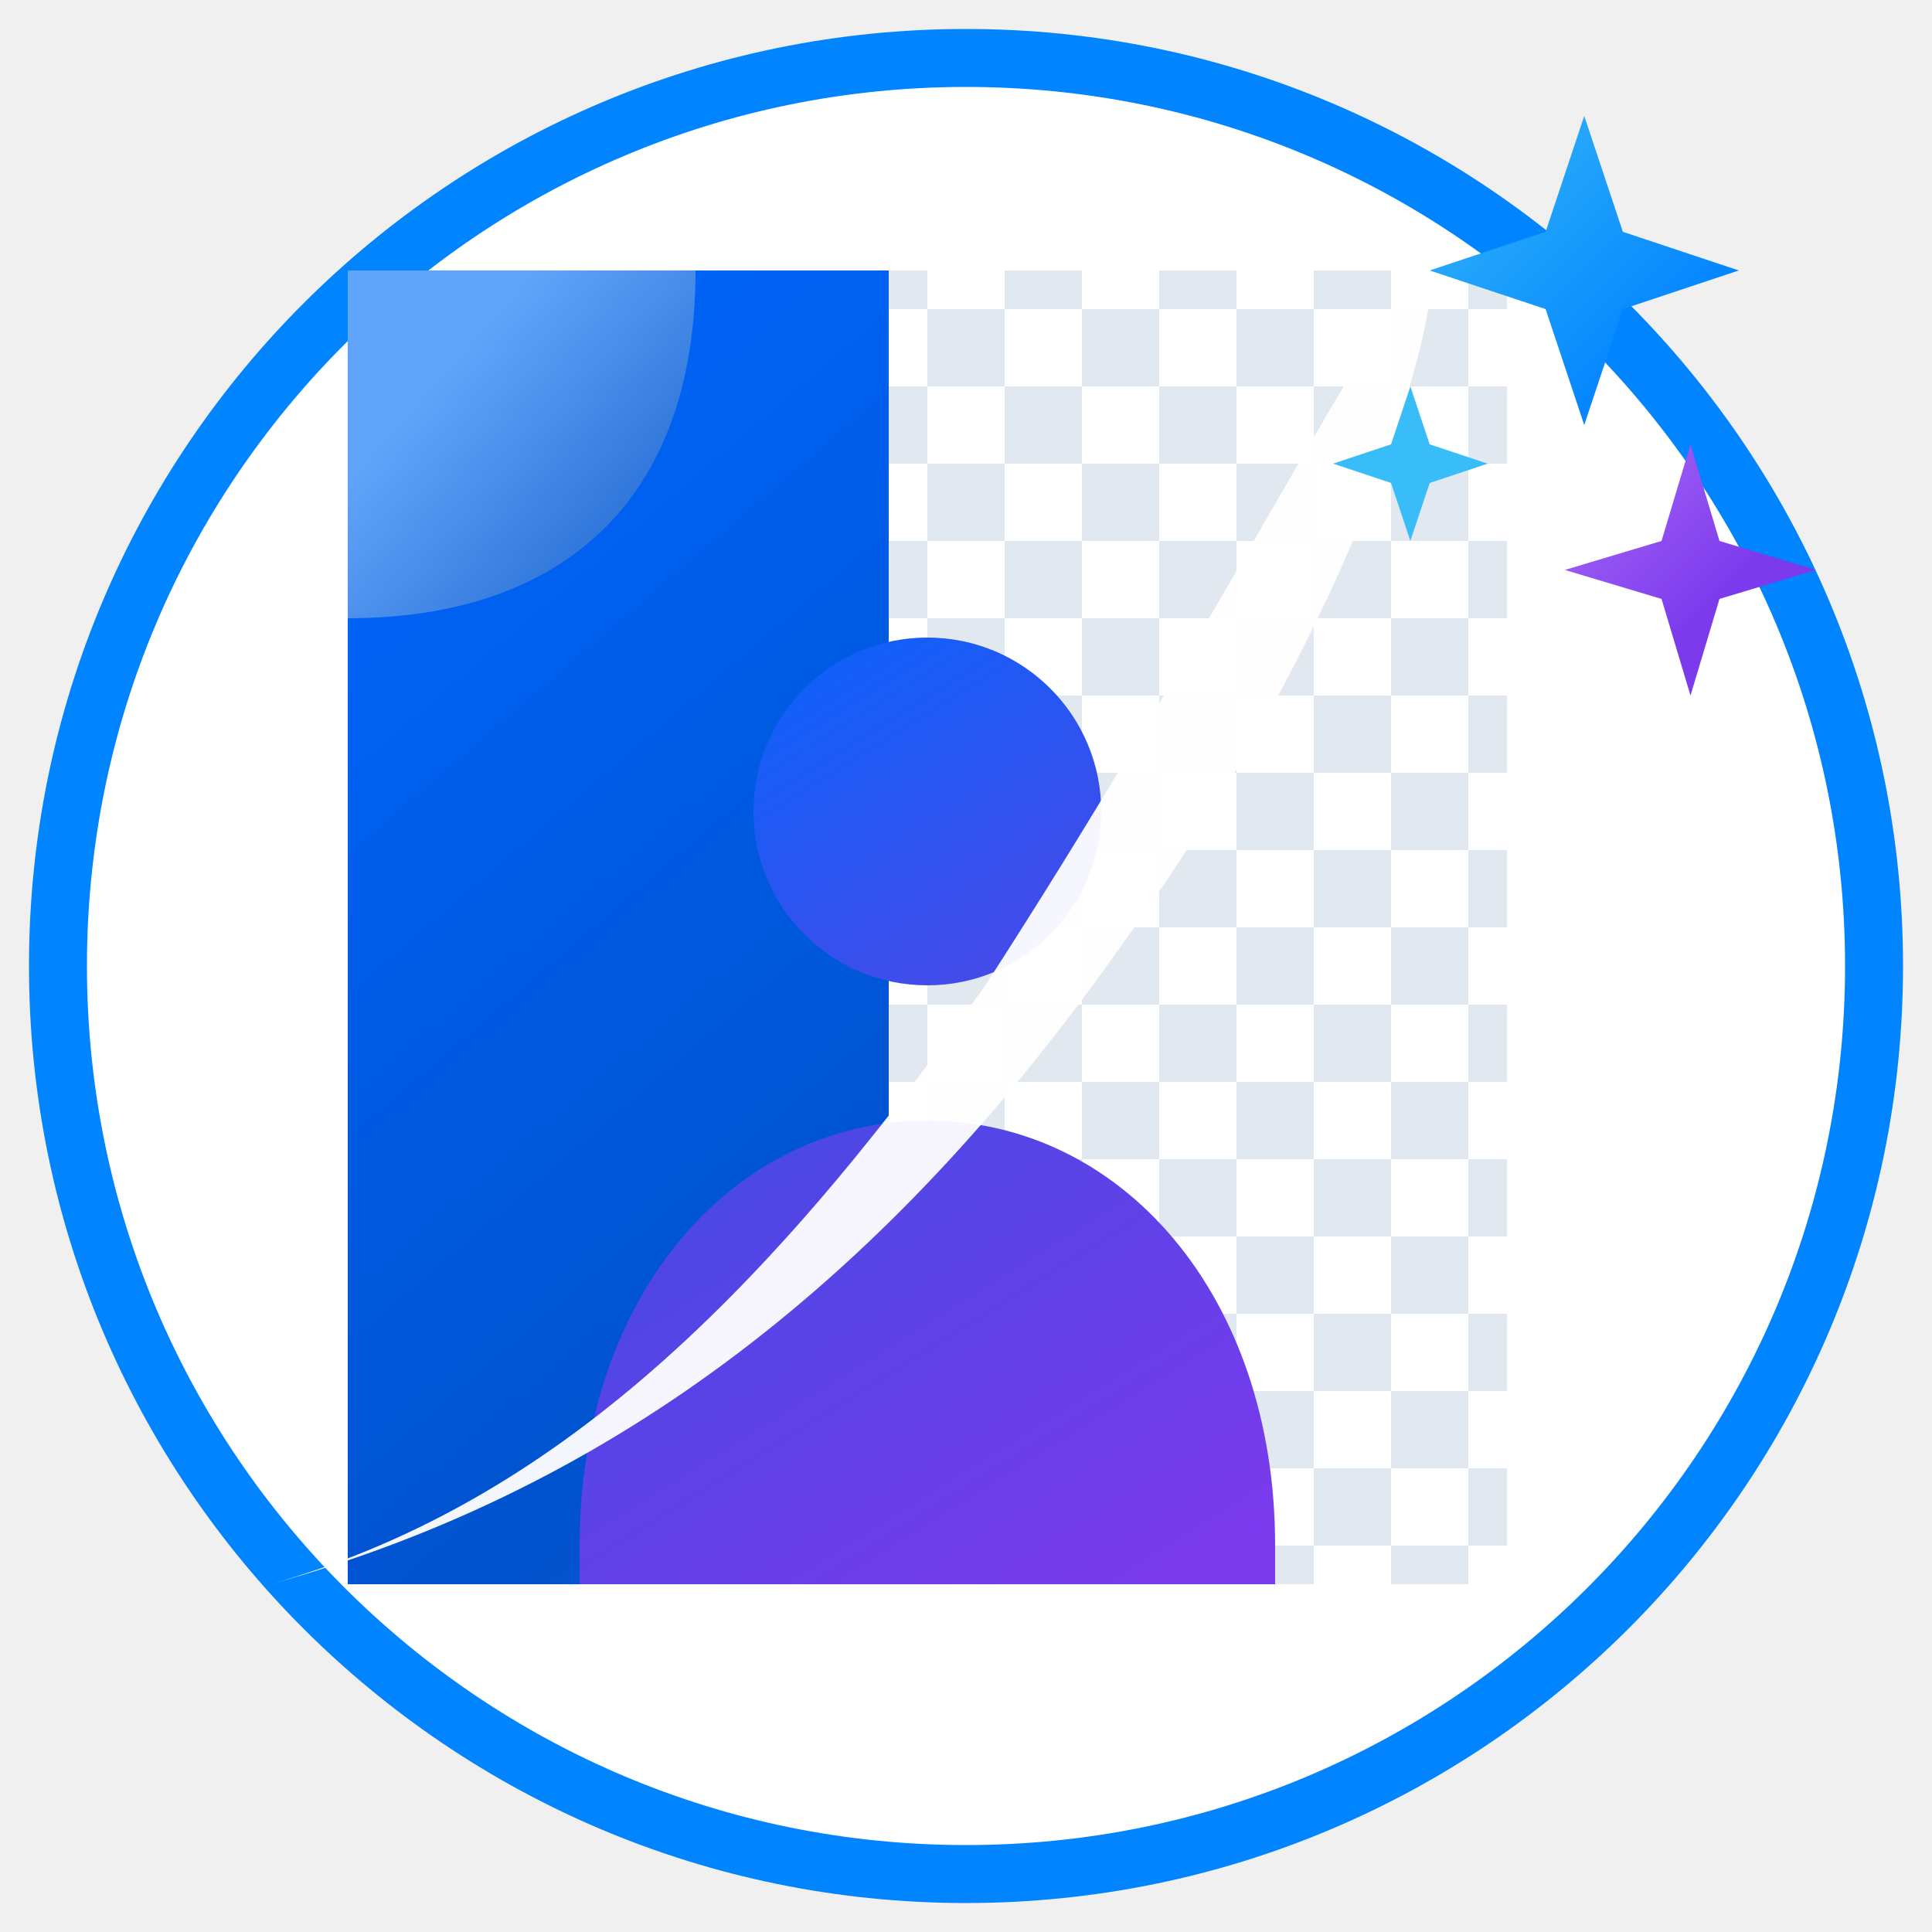
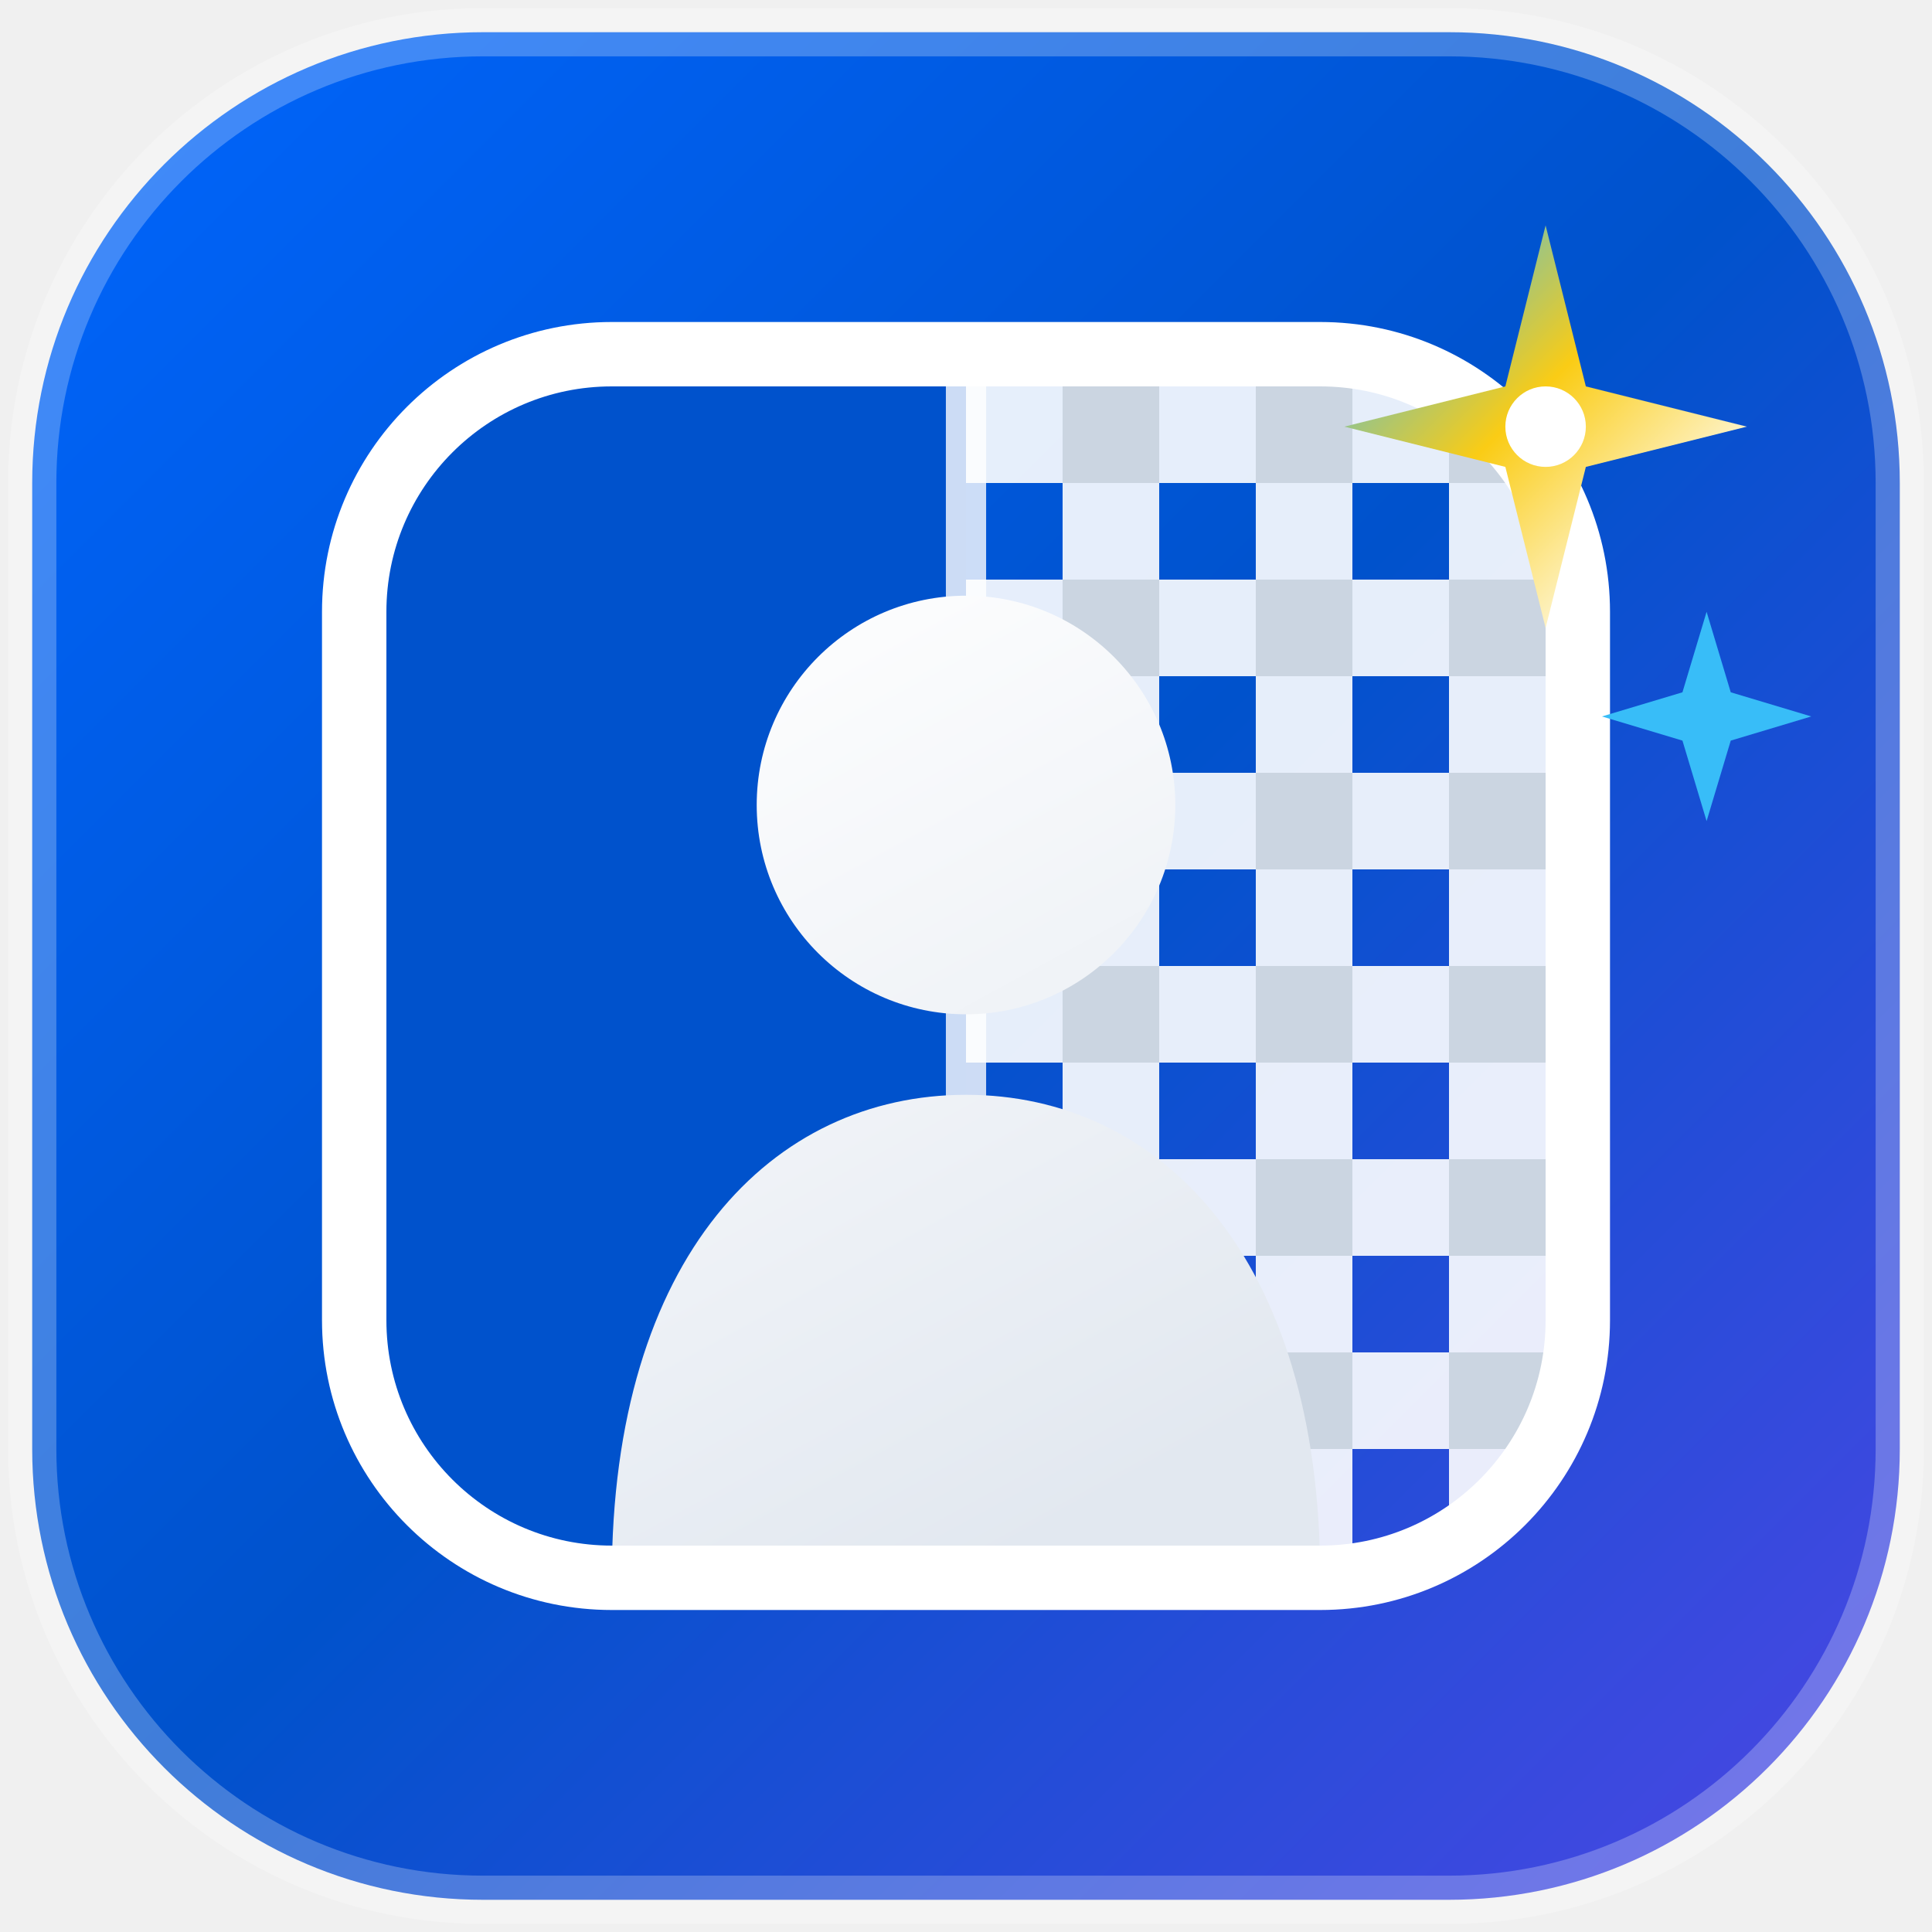
- <svg xmlns="http://www.w3.org/2000/svg" viewBox="0 0 100 100" fill="none">
+ <svg xmlns="http://www.w3.org/2000/svg" viewBox="0 0 120 120" fill="none">
  <defs>
-     <pattern id="favCheckGrid" width="8" height="8" patternUnits="userSpaceOnUse">
-       <rect width="4" height="4" fill="#E2E8F0" />
-       <rect x="4" width="4" height="4" fill="#FFFFFF" />
-       <rect y="4" width="4" height="4" fill="#FFFFFF" />
-       <rect x="4" y="4" width="4" height="4" fill="#E2E8F0" />
+     <linearGradient id="bgGrad" x1="0" y1="0" x2="120" y2="120" gradientUnits="userSpaceOnUse">
+       <stop offset="0%" stop-color="#0066FF" />
+       <stop offset="50%" stop-color="#0052CC" />
+       <stop offset="100%" stop-color="#4F46E5" />
+     </linearGradient>
+     <pattern id="serpCheckGrid" width="12" height="12" patternUnits="userSpaceOnUse">
+       <rect width="6" height="6" fill="#FFFFFF" fill-opacity="0.9" />
+       <rect x="6" width="6" height="6" fill="#CBD5E1" />
+       <rect y="6" fill="#CBD5E1" />
+       <rect x="6" y="6" width="6" height="6" fill="#FFFFFF" fill-opacity="0.9" />
    </pattern>
-     <linearGradient id="favCardGrad" x1="20" y1="15" x2="80" y2="85" gradientUnits="userSpaceOnUse">
-       <stop stop-color="#0066FF" />
-       <stop offset="0.6" stop-color="#0052CC" />
-       <stop offset="1" stop-color="#3B82F6" />
+     <linearGradient id="avatarGrad" x1="45" y1="35" x2="75" y2="90" gradientUnits="userSpaceOnUse">
+       <stop offset="0%" stop-color="#FFFFFF" />
+       <stop offset="100%" stop-color="#E2E8F0" />
    </linearGradient>
-     <linearGradient id="favFoldGrad" x1="24" y1="18" x2="42" y2="34" gradientUnits="userSpaceOnUse">
-       <stop stop-color="#60A5FA" />
-       <stop offset="1" stop-color="#0047BA" />
+     <linearGradient id="sparkleGrad" x1="85" y1="15" x2="105" y2="35" gradientUnits="userSpaceOnUse">
+       <stop offset="0%" stop-color="#38BDF8" />
+       <stop offset="50%" stop-color="#FACC15" />
+       <stop offset="100%" stop-color="#FFFFFF" />
    </linearGradient>
-     <linearGradient id="favPersonGrad" x1="38" y1="30" x2="68" y2="78" gradientUnits="userSpaceOnUse">
-       <stop stop-color="#0066FF" />
-       <stop offset="0.5" stop-color="#4F46E5" />
-       <stop offset="1" stop-color="#7C3AED" />
-     </linearGradient>
-     <linearGradient id="favSparkCyan" x1="68" y1="10" x2="82" y2="24" gradientUnits="userSpaceOnUse">
-       <stop stop-color="#38BDF8" />
-       <stop offset="1" stop-color="#0080FF" />
-     </linearGradient>
-     <linearGradient id="favSparkPurple" x1="72" y1="24" x2="84" y2="36" gradientUnits="userSpaceOnUse">
-       <stop stop-color="#C084FC" />
-       <stop offset="1" stop-color="#7C3AED" />
-     </linearGradient>
-     <clipPath id="favCardClip">
-       <rect x="18" y="14" width="60" height="68" rx="14" />
+     <clipPath id="cardInnerClip">
+       <rect x="22" y="22" width="76" height="76" rx="16" />
    </clipPath>
  </defs>
-   <circle cx="50" cy="50" r="48" fill="#FFFFFF" />
-   <circle cx="50" cy="50" r="47" stroke="#0084FF" stroke-width="3" fill="none" />
-   <g clipPath="url(#favCardClip)">
-     <rect x="18" y="14" width="60" height="68" fill="url(#favCardGrad)" />
-     <rect x="46" y="14" width="32" height="68" fill="url(#favCheckGrid)" />
-     <circle cx="48" cy="42" r="9" fill="url(#favPersonGrad)" />
-     <path d="M30 80C30 67 38 58 48 58C58 58 66 67 66 80V82H30V80Z" fill="url(#favPersonGrad)" />
-     <path d="M14 82C28 78 39 68 51 51C62 34 69 20 74 13C75 15 71 31 58 49C46 66 32 77 14 82Z" fill="#FFFFFF" opacity="0.95" />
+   <rect x="2" y="2" width="116" height="116" rx="28" fill="url(#bgGrad)" stroke="#FFFFFF" stroke-opacity="0.25" stroke-width="3" />
+   <g clip-path="url(#cardInnerClip)">
+     <rect x="22" y="22" width="76" height="76" fill="url(#serpCheckGrid)" />
+     <path d="M22 22H60V98H22V22Z" fill="#0052CC" />
+     <line x1="60" y1="22" x2="60" y2="98" stroke="#FFFFFF" stroke-width="2.5" stroke-opacity="0.8" />
+     <circle cx="60" cy="50" r="13" fill="url(#avatarGrad)" />
+     <path d="M38 98C38 78 48 68 60 68C72 68 82 78 82 98H38Z" fill="url(#avatarGrad)" />
  </g>
-   <path d="M18 14H36C36 26 29 32 18 32V14Z" fill="url(#favFoldGrad)" />
-   <path d="M80 12L82 6L84 12L90 14L84 16L82 22L80 16L74 14L80 12Z" fill="url(#favSparkCyan)" />
-   <path d="M72 23L73 20L74 23L77 24L74 25L73 28L72 25L69 24L72 23Z" fill="#38BDF8" />
-   <path d="M86 28L87.5 23L89 28L94 29.5L89 31L87.5 36L86 31L81 29.5L86 28Z" fill="url(#favSparkPurple)" />
+   <rect x="22" y="22" width="76" height="76" rx="16" stroke="#FFFFFF" stroke-width="4" fill="none" />
+   <path d="M96 14L98.5 24L108.5 26.5L98.5 29L96 39L93.5 29L83.5 26.5L93.5 24L96 14Z" fill="url(#sparkleGrad)" />
+   <circle cx="96" cy="26.5" r="2.5" fill="#FFFFFF" />
+   <path d="M106 38L107.5 43L112.5 44.5L107.5 46L106 51L104.5 46L99.5 44.5L104.5 43L106 38Z" fill="#38BDF8" />
</svg>
